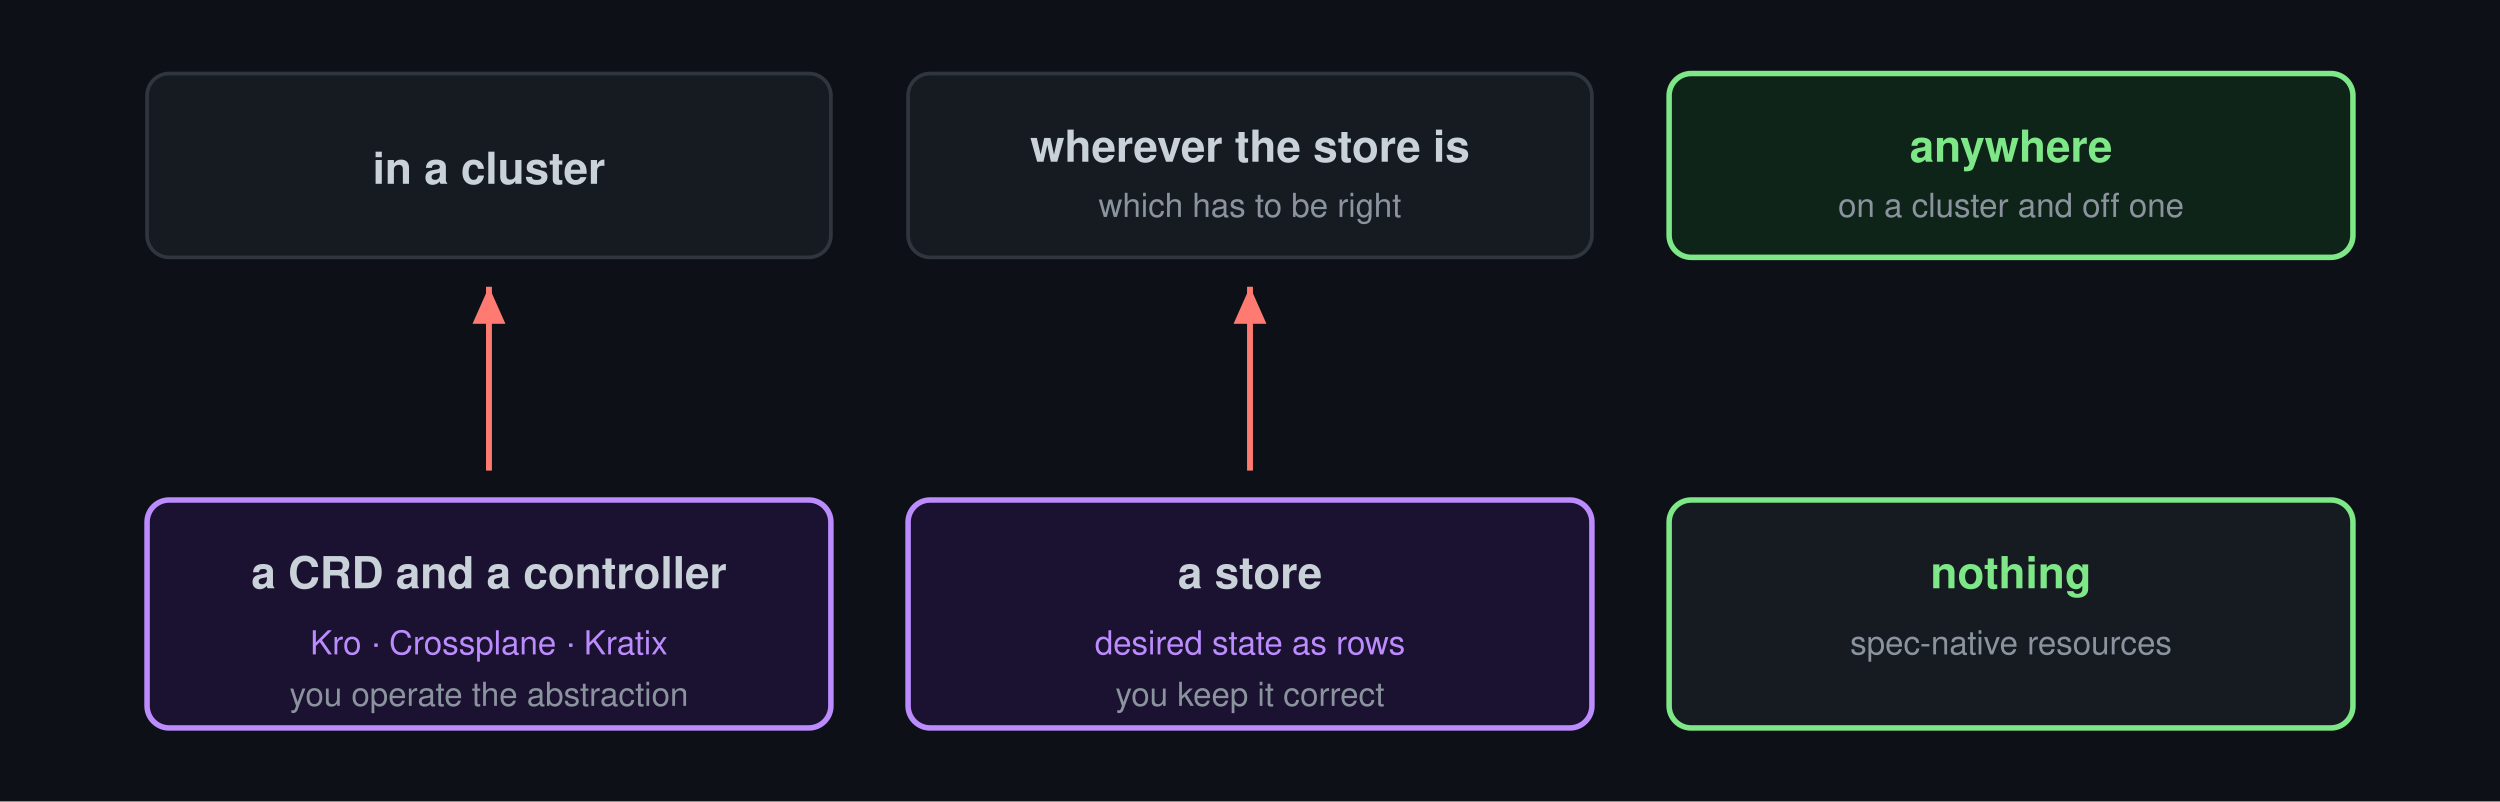
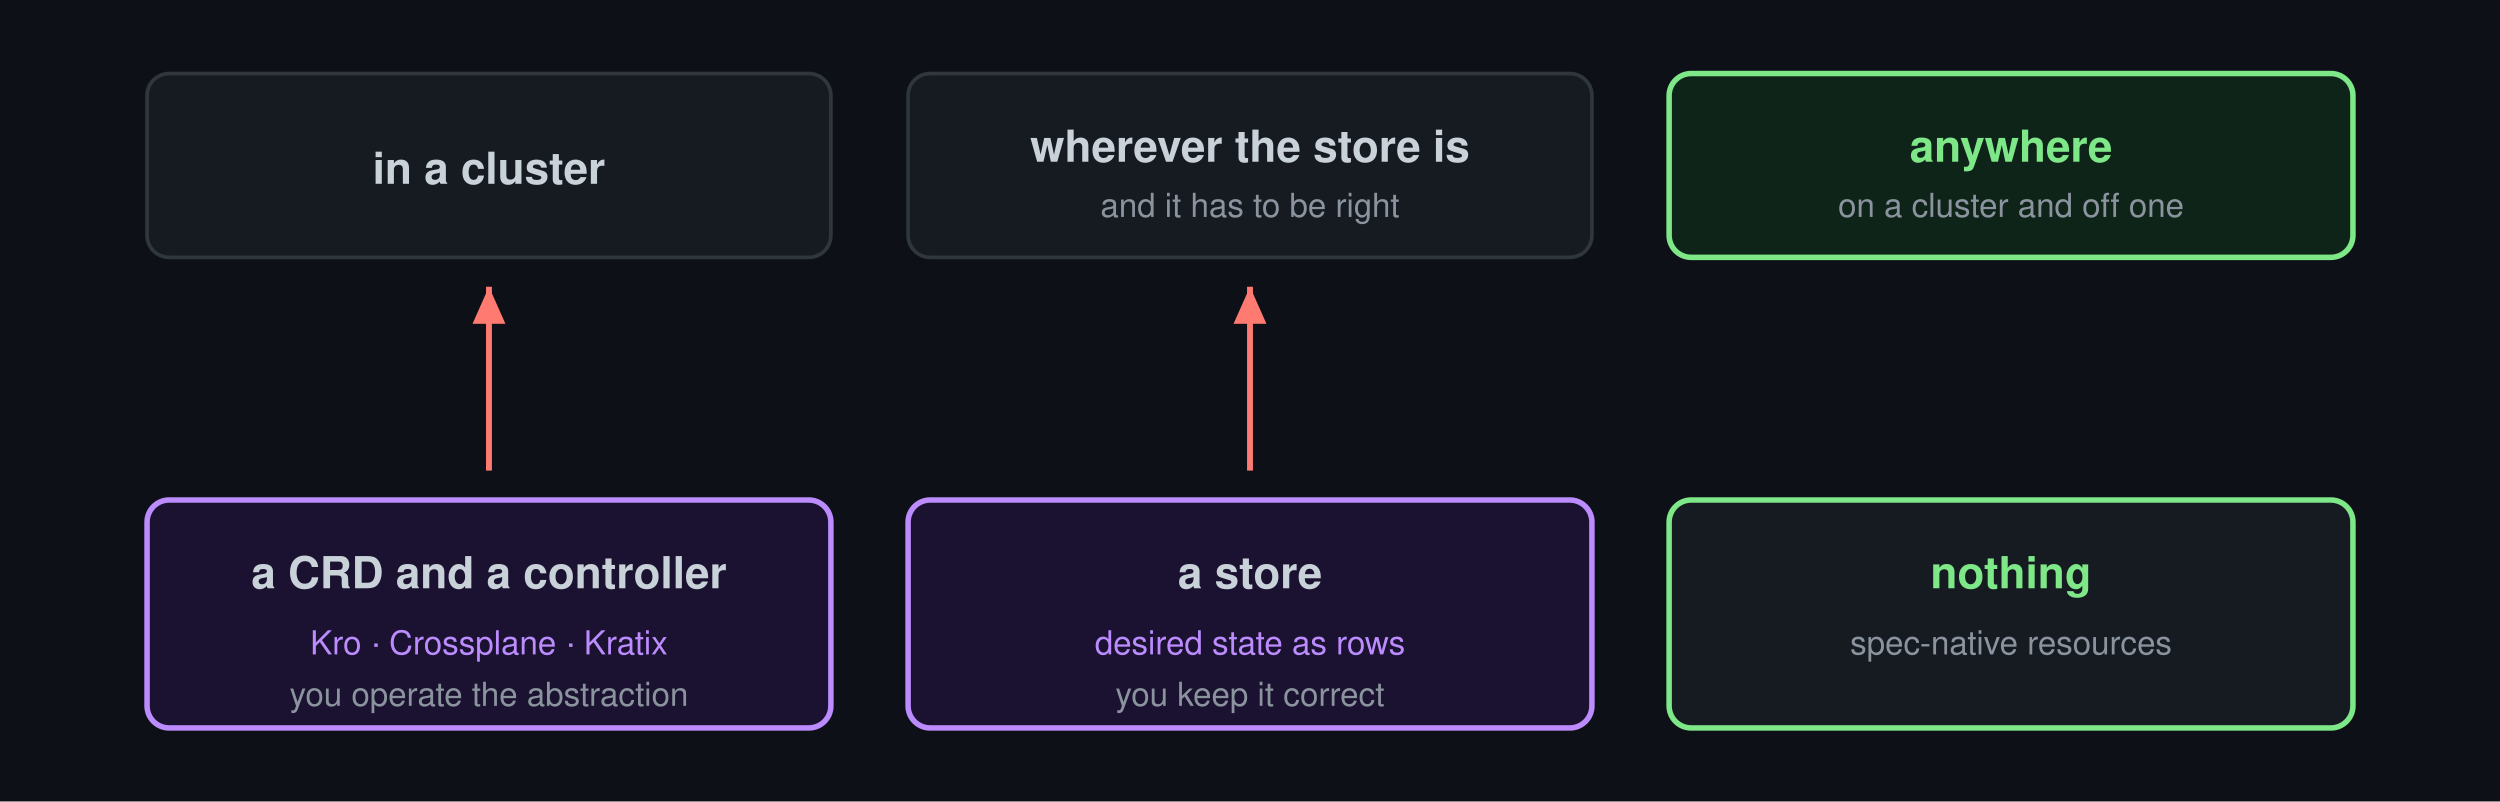
<svg xmlns="http://www.w3.org/2000/svg" viewBox="0 0 680 218" style="max-width:660px;display:block;margin:0 auto" font-family="-apple-system, Segoe UI, Helvetica, Arial, sans-serif">
  <rect x="0" y="0" width="680" height="218" fill="#0d1117" />
  <defs>
    <marker id="up" viewBox="0 0 10 10" refX="9" refY="5" markerWidth="7" markerHeight="7" orient="auto">
      <path d="M0,1 L9,5 L0,9 z" fill="#ff7b72" />
    </marker>
  </defs>
  <g transform="translate(0,-14)">
    <rect x="40" y="34" width="186" height="50" rx="6" fill="#161b22" stroke="#30363d" />
    <text x="133" y="64" font-size="12" font-weight="700" fill="#c9d1d9" text-anchor="middle">in a cluster</text>
    <rect x="247" y="34" width="186" height="50" rx="6" fill="#161b22" stroke="#30363d" />
    <text x="340" y="58" font-size="12" font-weight="700" fill="#c9d1d9" text-anchor="middle">wherever the store is</text>
-     <text x="340" y="73" font-size="9" fill="#8b949e" text-anchor="middle">which has to be right</text>
+     <text x="340" y="73" font-size="9" fill="#8b949e" text-anchor="middle">and it has to be right</text>
    <rect x="454" y="34" width="186" height="50" rx="6" fill="#0f2419" stroke="#7ee787" stroke-width="1.5" />
    <text x="547" y="58" font-size="12" font-weight="700" fill="#7ee787" text-anchor="middle">anywhere</text>
    <text x="547" y="73" font-size="9" fill="#8b949e" text-anchor="middle">on a cluster and off one</text>
    <line x1="133" y1="142" x2="133" y2="92" stroke="#ff7b72" stroke-width="1.6" marker-end="url(#up)" />
    <line x1="340" y1="142" x2="340" y2="92" stroke="#ff7b72" stroke-width="1.6" marker-end="url(#up)" />
    <rect x="40" y="150" width="186" height="62" rx="6" fill="#1a1230" stroke="#bc8cff" stroke-width="1.5" />
    <text x="133" y="174" font-size="12" font-weight="700" fill="#c9d1d9" text-anchor="middle">a CRD and a controller</text>
    <text x="133" y="192" font-size="9" fill="#bc8cff" text-anchor="middle">Kro · Crossplane · Kratix</text>
    <text x="133" y="206" font-size="9" fill="#8b949e" text-anchor="middle">you operate the abstraction</text>
    <rect x="247" y="150" width="186" height="62" rx="6" fill="#1a1230" stroke="#bc8cff" stroke-width="1.5" />
    <text x="340" y="174" font-size="12" font-weight="700" fill="#c9d1d9" text-anchor="middle">a store</text>
    <text x="340" y="192" font-size="9" fill="#bc8cff" text-anchor="middle">desired state as rows</text>
    <text x="340" y="206" font-size="9" fill="#8b949e" text-anchor="middle">you keep it correct</text>
    <rect x="454" y="150" width="186" height="62" rx="6" fill="#161b22" stroke="#7ee787" stroke-width="1.5" />
    <text x="547" y="174" font-size="12" font-weight="700" fill="#7ee787" text-anchor="middle">nothing</text>
    <text x="547" y="192" font-size="9" fill="#8b949e" text-anchor="middle">spec-native resources</text>
  </g>
</svg>
